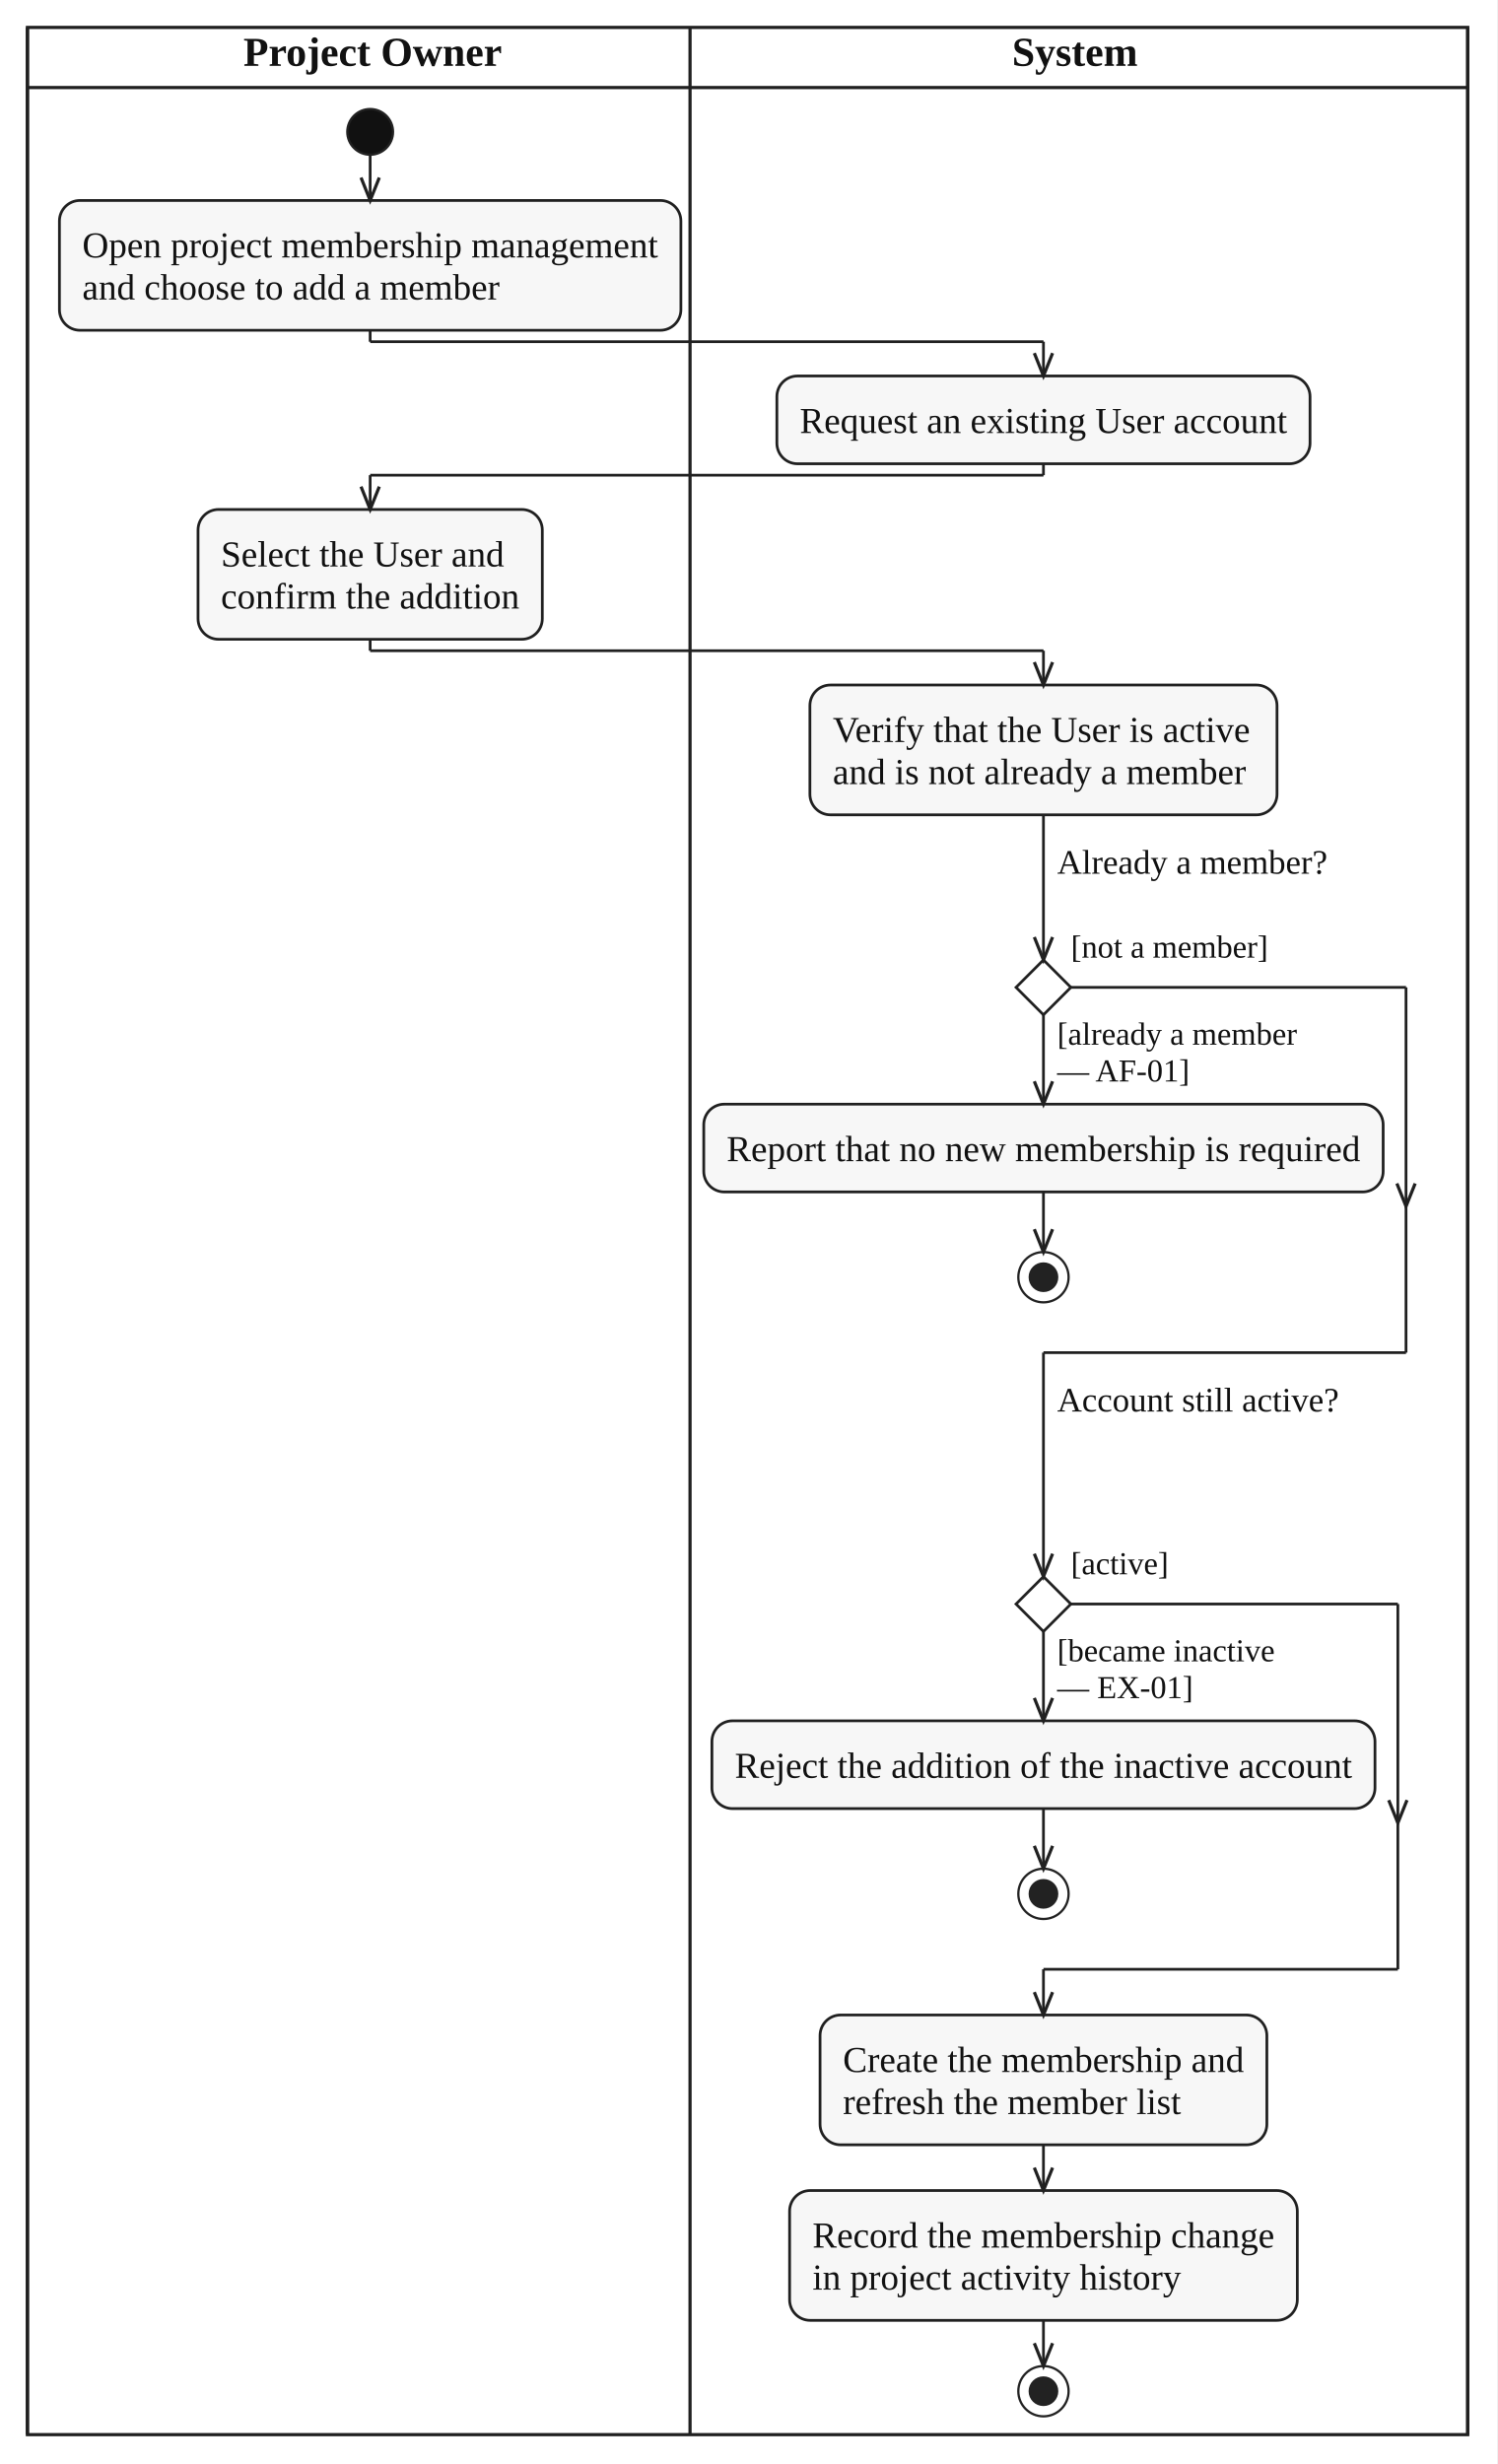
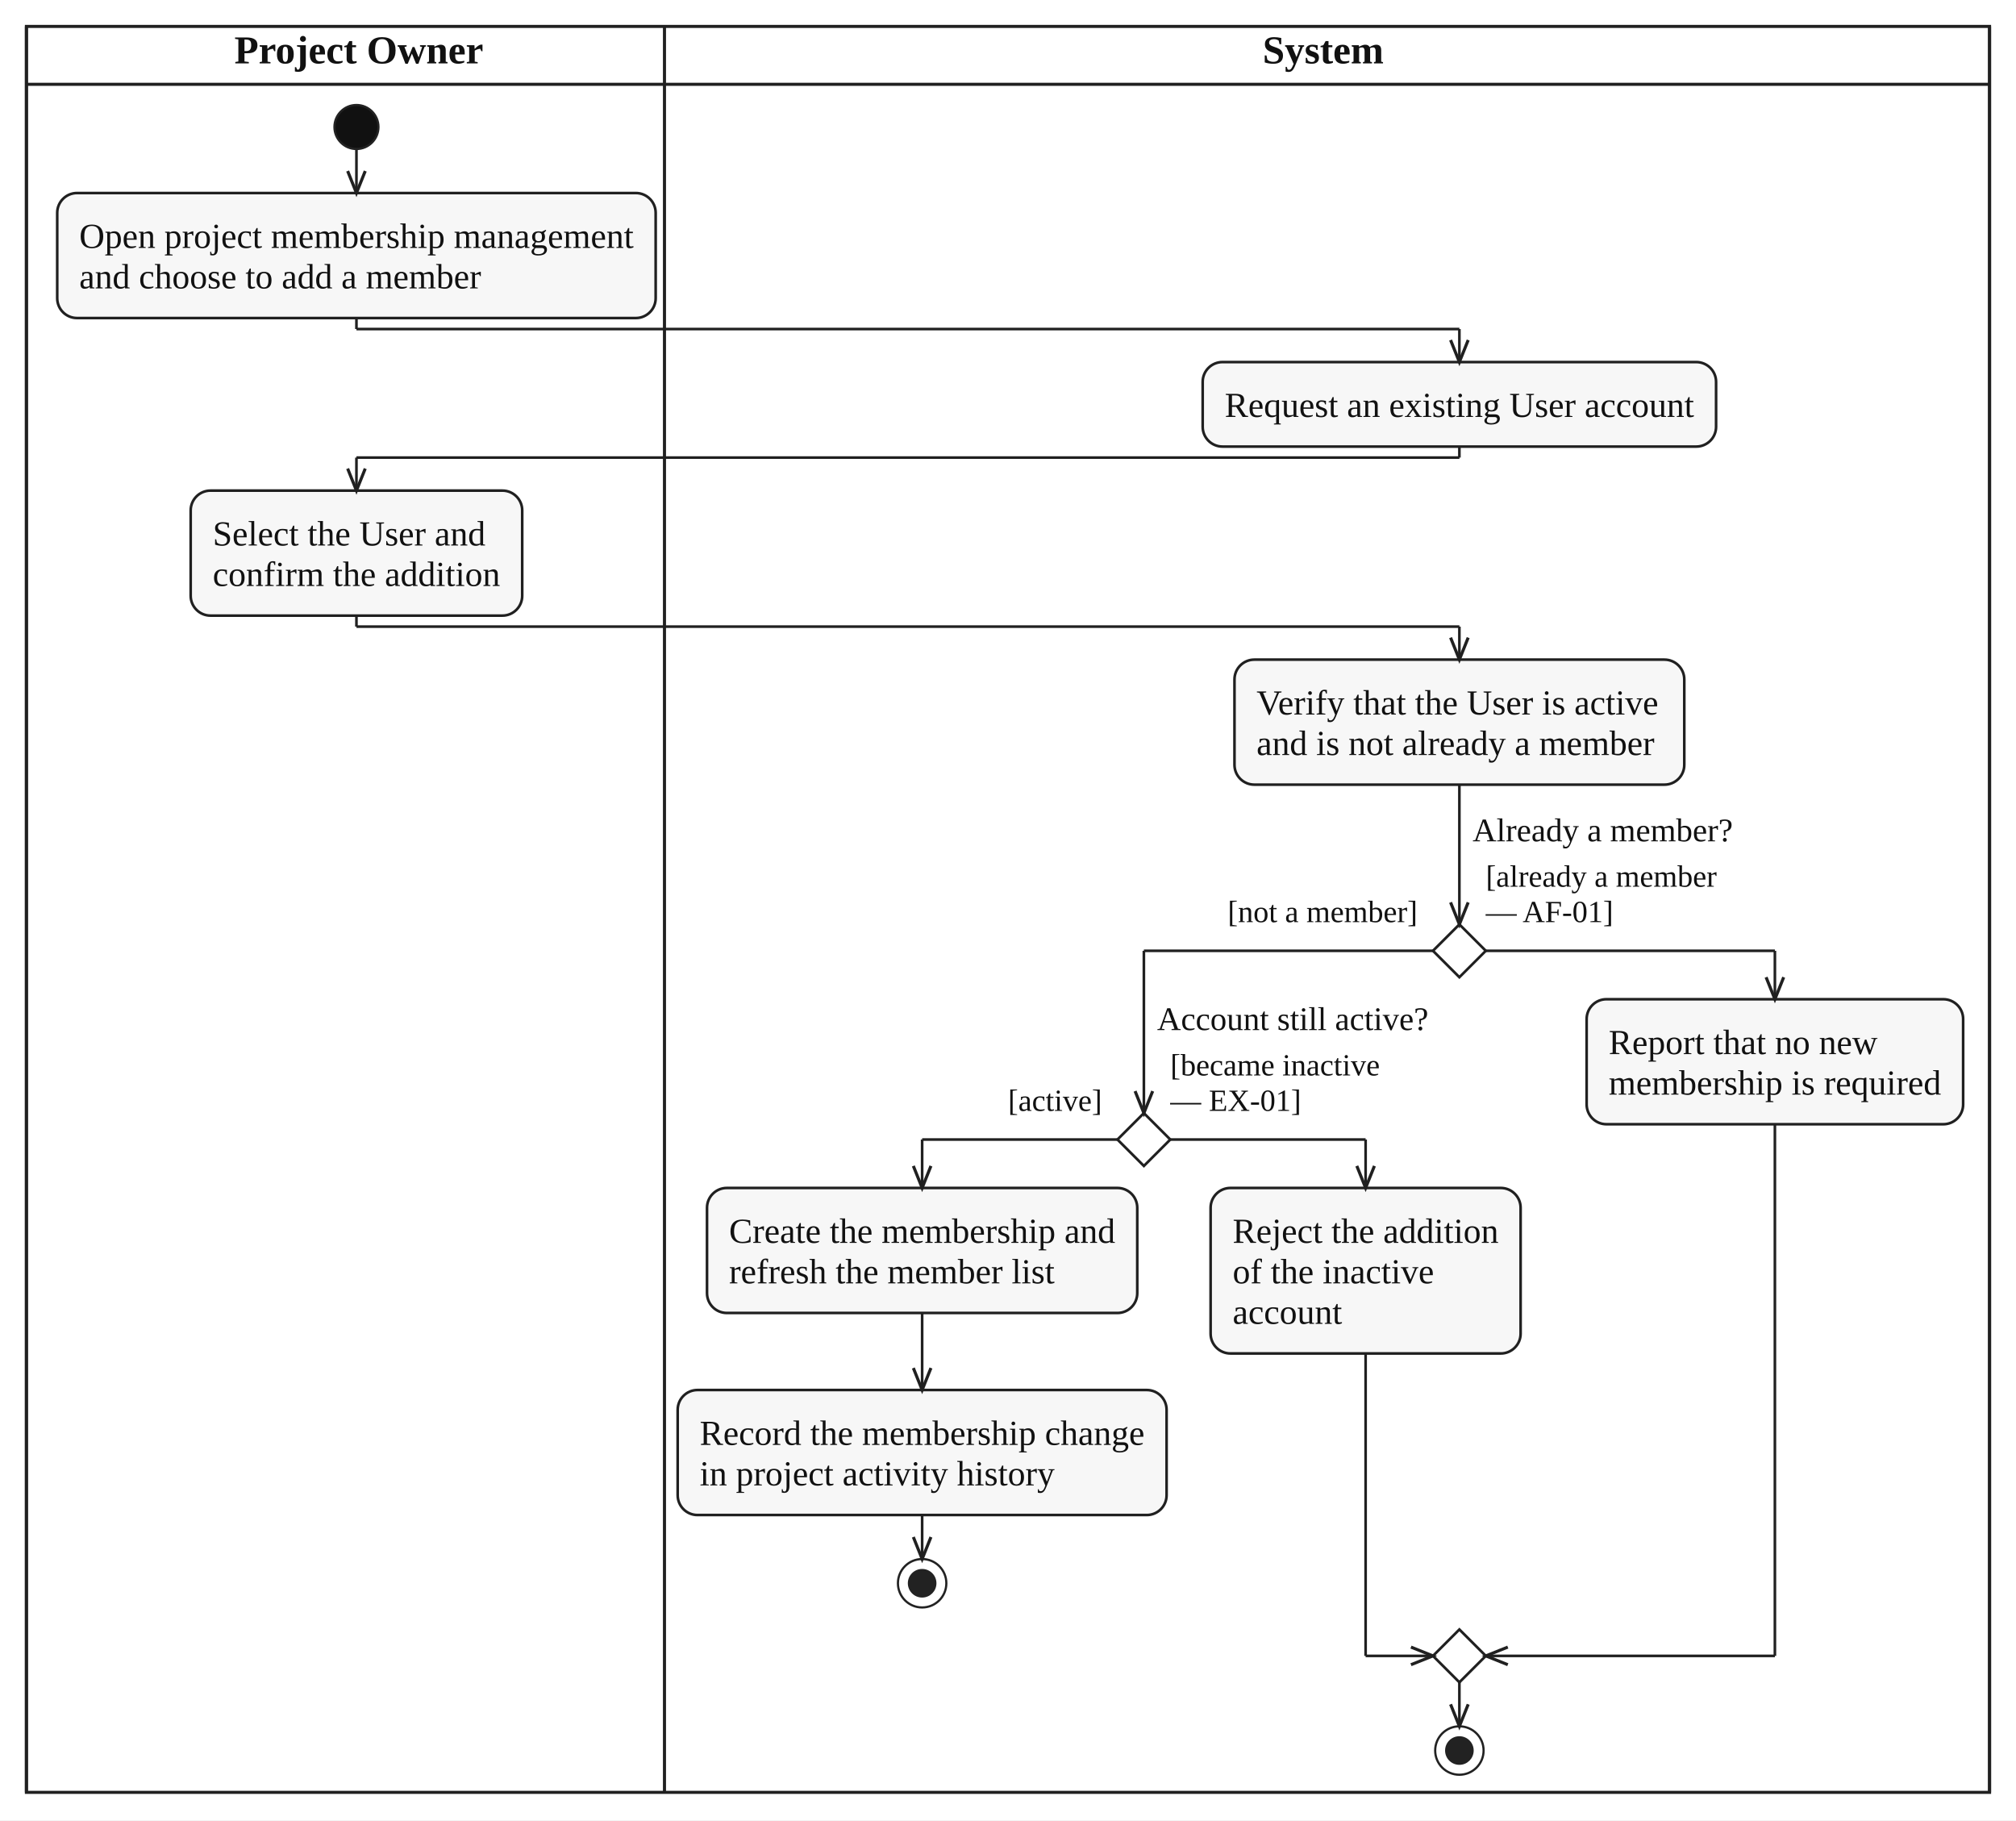
- <svg xmlns="http://www.w3.org/2000/svg" contentStyleType="text/css" height="1078px" preserveAspectRatio="none" style="width:655px;height:1078px;background:#FFFFFF;" version="1.1" viewBox="-5 0.394 655 1078" width="655px" zoomAndPan="magnify" data-pres-formatted="1">
-   <rect id="pres-background" x="-5" y="0.394" width="655" height="1078" fill="#FFFFFF" stroke="none" />
+ <svg xmlns="http://www.w3.org/2000/svg" contentStyleType="text/css" height="827px" preserveAspectRatio="none" style="width:916px;height:827px;background:#FFFFFF;" version="1.1" viewBox="-5 0.394 916 827" width="916px" zoomAndPan="magnify" data-pres-formatted="1">
+   <rect id="pres-background" x="-5" y="0.394" width="916" height="827" fill="#FFFFFF" stroke="none" />
  <defs />
  <g>
-     <rect fill="#FFFFFF" height="30.698" style="stroke:#FFFFFF;stroke-width:1.0;" width="615.43" x="15" y="12.394" />
+     <rect fill="#FFFFFF" height="30.698" style="stroke:#FFFFFF;stroke-width:1.0;" width="877.234" x="15" y="12.394" />
    <ellipse cx="156.957" cy="58.092" fill="#111111" rx="10" ry="10" style="stroke:#222222;stroke-width:1.0;" />
    <rect fill="#F7F7F7" height="56.797" rx="9" ry="9" style="stroke:#202020;stroke-width:1.2;" width="271.914" x="21" y="88.092" />
    <text fill="#111111" font-family="Times New Roman" font-size="16" lengthAdjust="spacing" textLength="251.914" x="31" y="113.029">Open project membership management</text>
    <text fill="#111111" font-family="Times New Roman" font-size="16" lengthAdjust="spacing" textLength="182.602" x="31" y="131.428">and choose to add a member</text>
    <rect fill="#F7F7F7" height="56.797" rx="9" ry="9" style="stroke:#202020;stroke-width:1.2;" width="150.633" x="81.641" y="223.287" />
    <text fill="#111111" font-family="Times New Roman" font-size="16" lengthAdjust="spacing" textLength="123.953" x="91.641" y="248.225">Select the User and</text>
    <text fill="#111111" font-family="Times New Roman" font-size="16" lengthAdjust="spacing" textLength="130.633" x="91.641" y="266.623">confirm the addition</text>
-     <line style="stroke:#202020;stroke-width:1.4;" x1="7" x2="7" y1="12.394" y2="1065.548" />
-     <rect fill="#F7F7F7" height="38.398" rx="9" ry="9" style="stroke:#202020;stroke-width:1.2;" width="233.273" x="334.91" y="164.889" />
-     <text fill="#111111" font-family="Times New Roman" font-size="16" lengthAdjust="spacing" textLength="213.273" x="344.91" y="189.826">Request an existing User account</text>
-     <rect fill="#F7F7F7" height="56.797" rx="9" ry="9" style="stroke:#202020;stroke-width:1.2;" width="204.375" x="349.359" y="300.084" />
-     <text fill="#111111" font-family="Times New Roman" font-size="16" lengthAdjust="spacing" textLength="184.375" x="359.359" y="325.022">Verify that the User is active</text>
-     <text fill="#111111" font-family="Times New Roman" font-size="16" lengthAdjust="spacing" textLength="180.82" x="359.359" y="343.42">and is not already a member</text>
-     <rect fill="#F7F7F7" height="38.398" rx="9" ry="9" style="stroke:#202020;stroke-width:1.2;" width="297.266" x="302.914" y="483.47" />
-     <text fill="#111111" font-family="Times New Roman" font-size="16" lengthAdjust="spacing" textLength="277.266" x="312.914" y="508.407">Report that no new membership is required</text>
-     <ellipse cx="451.547" cy="559.169" fill="none" rx="11" ry="11" style="stroke:#222222;stroke-width:1.0;" />
-     <ellipse cx="451.547" cy="559.169" fill="#222222" rx="6" ry="6" style="stroke:#222222;stroke-width:1.0;" />
-     <polygon fill="#FFFFFF" points="451.547,420.371,463.547,432.371,451.547,444.371,439.547,432.371,451.547,420.371" style="stroke:#202020;stroke-width:1.2;" />
-     <text fill="#111111" font-family="Times New Roman" font-size="15" lengthAdjust="spacing" textLength="118.272" x="457.547" y="382.629">Already a member?</text>
-     <text fill="#111111" font-family="Times New Roman" font-size="15" lengthAdjust="spacing" textLength="3.75" x="457.547" y="399.878"> </text>
-     <text fill="#111111" font-family="Times New Roman" font-size="15" lengthAdjust="spacing" textLength="3.75" x="457.547" y="417.127"> </text>
-     <text fill="#111111" font-family="Times New Roman" font-size="14" lengthAdjust="spacing" textLength="111.939" x="457.547" y="457.441">  [already a member</text>
-     <text fill="#111111" font-family="Times New Roman" font-size="14" lengthAdjust="spacing" textLength="65.721" x="457.547" y="473.54">  — AF-01]</text>
-     <text fill="#111111" font-family="Times New Roman" font-size="6" lengthAdjust="spacing" textLength="1.5" x="457.547" y="482.17"> </text>
-     <text fill="#111111" font-family="Times New Roman" font-size="14" lengthAdjust="spacing" textLength="93.297" x="463.547" y="419.343">[not a member]  </text>
-     <text fill="#111111" font-family="Times New Roman" font-size="6" lengthAdjust="spacing" textLength="1.5" x="463.547" y="427.973"> </text>
-     <rect fill="#F7F7F7" height="38.398" rx="9" ry="9" style="stroke:#202020;stroke-width:1.2;" width="290.117" x="306.488" y="753.255" />
-     <text fill="#111111" font-family="Times New Roman" font-size="16" lengthAdjust="spacing" textLength="270.117" x="316.488" y="778.192">Reject the addition of the inactive account</text>
-     <ellipse cx="451.547" cy="828.954" fill="none" rx="11" ry="11" style="stroke:#222222;stroke-width:1.0;" />
-     <ellipse cx="451.547" cy="828.954" fill="#222222" rx="6" ry="6" style="stroke:#222222;stroke-width:1.0;" />
-     <polygon fill="#FFFFFF" points="451.547,690.156,463.547,702.156,451.547,714.156,439.547,702.156,451.547,690.156" style="stroke:#202020;stroke-width:1.2;" />
-     <text fill="#111111" font-family="Times New Roman" font-size="15" lengthAdjust="spacing" textLength="123.289" x="457.547" y="617.918">Account still active?</text>
-     <text fill="#111111" font-family="Times New Roman" font-size="15" lengthAdjust="spacing" textLength="3.75" x="457.547" y="635.166"> </text>
-     <text fill="#111111" font-family="Times New Roman" font-size="15" lengthAdjust="spacing" textLength="3.75" x="457.547" y="652.415"> </text>
-     <text fill="#111111" font-family="Times New Roman" font-size="15" lengthAdjust="spacing" textLength="3.75" x="457.547" y="669.663"> </text>
-     <text fill="#111111" font-family="Times New Roman" font-size="15" lengthAdjust="spacing" textLength="3.75" x="457.547" y="686.912"> </text>
-     <text fill="#111111" font-family="Times New Roman" font-size="14" lengthAdjust="spacing" textLength="102.218" x="457.547" y="727.227">  [became inactive</text>
-     <text fill="#111111" font-family="Times New Roman" font-size="14" lengthAdjust="spacing" textLength="66.486" x="457.547" y="743.325">  — EX-01]</text>
-     <text fill="#111111" font-family="Times New Roman" font-size="6" lengthAdjust="spacing" textLength="1.5" x="457.547" y="751.955"> </text>
-     <text fill="#111111" font-family="Times New Roman" font-size="14" lengthAdjust="spacing" textLength="49.745" x="463.547" y="689.128">[active]  </text>
-     <text fill="#111111" font-family="Times New Roman" font-size="6" lengthAdjust="spacing" textLength="1.5" x="463.547" y="697.758"> </text>
-     <rect fill="#F7F7F7" height="56.797" rx="9" ry="9" style="stroke:#202020;stroke-width:1.2;" width="195.492" x="353.801" y="881.954" />
-     <text fill="#111111" font-family="Times New Roman" font-size="16" lengthAdjust="spacing" textLength="175.492" x="363.801" y="906.892">Create the membership and</text>
-     <text fill="#111111" font-family="Times New Roman" font-size="16" lengthAdjust="spacing" textLength="147.945" x="363.801" y="925.29">refresh the member list</text>
-     <rect fill="#F7F7F7" height="56.797" rx="9" ry="9" style="stroke:#202020;stroke-width:1.2;" width="222.148" x="340.473" y="958.751" />
-     <text fill="#111111" font-family="Times New Roman" font-size="16" lengthAdjust="spacing" textLength="202.148" x="350.473" y="983.688">Record the membership change</text>
-     <text fill="#111111" font-family="Times New Roman" font-size="16" lengthAdjust="spacing" textLength="161.297" x="350.473" y="1002.087">in project activity history</text>
-     <ellipse cx="451.547" cy="1046.548" fill="none" rx="11" ry="11" style="stroke:#222222;stroke-width:1.0;" />
-     <ellipse cx="451.547" cy="1046.548" fill="#222222" rx="6" ry="6" style="stroke:#222222;stroke-width:1.0;" />
-     <line style="stroke:#202020;stroke-width:1.4;" x1="296.914" x2="296.914" y1="12.394" y2="1065.548" />
-     <line style="stroke:#202020;stroke-width:1.4;" x1="637.18" x2="637.18" y1="12.394" y2="1065.548" />
+     <line style="stroke:#202020;stroke-width:1.4;" x1="7" x2="7" y1="12.394" y2="814.71" />
+     <rect fill="#F7F7F7" height="38.398" rx="9" ry="9" style="stroke:#202020;stroke-width:1.2;" width="233.273" x="541.457" y="164.889" />
+     <text fill="#111111" font-family="Times New Roman" font-size="16" lengthAdjust="spacing" textLength="213.273" x="551.457" y="189.826">Request an existing User account</text>
+     <rect fill="#F7F7F7" height="56.797" rx="9" ry="9" style="stroke:#202020;stroke-width:1.2;" width="204.375" x="555.906" y="300.084" />
+     <text fill="#111111" font-family="Times New Roman" font-size="16" lengthAdjust="spacing" textLength="184.375" x="565.906" y="325.022">Verify that the User is active</text>
+     <text fill="#111111" font-family="Times New Roman" font-size="16" lengthAdjust="spacing" textLength="180.82" x="565.906" y="343.42">and is not already a member</text>
+     <polygon fill="#FFFFFF" points="658.094,420.371,670.094,432.371,658.094,444.371,646.094,432.371,658.094,420.371" style="stroke:#202020;stroke-width:1.2;" />
+     <text fill="#111111" font-family="Times New Roman" font-size="15" lengthAdjust="spacing" textLength="118.272" x="664.094" y="382.629">Already a member?</text>
+     <text fill="#111111" font-family="Times New Roman" font-size="15" lengthAdjust="spacing" textLength="3.75" x="664.094" y="399.878"> </text>
+     <text fill="#111111" font-family="Times New Roman" font-size="15" lengthAdjust="spacing" textLength="3.75" x="664.094" y="417.127"> </text>
+     <text fill="#111111" font-family="Times New Roman" font-size="14" lengthAdjust="spacing" textLength="93.297" x="552.797" y="419.343">[not a member]  </text>
+     <text fill="#111111" font-family="Times New Roman" font-size="6" lengthAdjust="spacing" textLength="1.5" x="552.797" y="427.973"> </text>
+     <text fill="#111111" font-family="Times New Roman" font-size="14" lengthAdjust="spacing" textLength="111.939" x="670.094" y="403.244">  [already a member</text>
+     <text fill="#111111" font-family="Times New Roman" font-size="14" lengthAdjust="spacing" textLength="65.721" x="670.094" y="419.343">  — AF-01]</text>
+     <text fill="#111111" font-family="Times New Roman" font-size="6" lengthAdjust="spacing" textLength="1.5" x="670.094" y="427.973"> </text>
+     <polygon fill="#FFFFFF" points="514.738,506.117,526.738,518.117,514.738,530.117,502.738,518.117,514.738,506.117" style="stroke:#202020;stroke-width:1.2;" />
+     <text fill="#111111" font-family="Times New Roman" font-size="15" lengthAdjust="spacing" textLength="123.289" x="520.738" y="468.375">Account still active?</text>
+     <text fill="#111111" font-family="Times New Roman" font-size="15" lengthAdjust="spacing" textLength="3.75" x="520.738" y="485.623"> </text>
+     <text fill="#111111" font-family="Times New Roman" font-size="15" lengthAdjust="spacing" textLength="3.75" x="520.738" y="502.872"> </text>
+     <text fill="#111111" font-family="Times New Roman" font-size="14" lengthAdjust="spacing" textLength="49.745" x="452.993" y="505.088">[active]  </text>
+     <text fill="#111111" font-family="Times New Roman" font-size="6" lengthAdjust="spacing" textLength="1.5" x="452.993" y="513.718"> </text>
+     <text fill="#111111" font-family="Times New Roman" font-size="14" lengthAdjust="spacing" textLength="102.218" x="526.738" y="488.99">  [became inactive</text>
+     <text fill="#111111" font-family="Times New Roman" font-size="14" lengthAdjust="spacing" textLength="66.486" x="526.738" y="505.088">  — EX-01]</text>
+     <text fill="#111111" font-family="Times New Roman" font-size="6" lengthAdjust="spacing" textLength="1.5" x="526.738" y="513.718"> </text>
+     <rect fill="#F7F7F7" height="56.797" rx="9" ry="9" style="stroke:#202020;stroke-width:1.2;" width="195.492" x="316.242" y="540.117" />
+     <text fill="#111111" font-family="Times New Roman" font-size="16" lengthAdjust="spacing" textLength="175.492" x="326.242" y="565.054">Create the membership and</text>
+     <text fill="#111111" font-family="Times New Roman" font-size="16" lengthAdjust="spacing" textLength="147.945" x="326.242" y="583.453">refresh the member list</text>
+     <rect fill="#F7F7F7" height="56.797" rx="9" ry="9" style="stroke:#202020;stroke-width:1.2;" width="222.148" x="302.914" y="631.914" />
+     <text fill="#111111" font-family="Times New Roman" font-size="16" lengthAdjust="spacing" textLength="202.148" x="312.914" y="656.851">Record the membership change</text>
+     <text fill="#111111" font-family="Times New Roman" font-size="16" lengthAdjust="spacing" textLength="161.297" x="312.914" y="675.25">in project activity history</text>
+     <ellipse cx="413.988" cy="719.71" fill="none" rx="11" ry="11" style="stroke:#222222;stroke-width:1.0;" />
+     <ellipse cx="413.988" cy="719.71" fill="#222222" rx="6" ry="6" style="stroke:#222222;stroke-width:1.0;" />
+     <rect fill="#F7F7F7" height="75.195" rx="9" ry="9" style="stroke:#202020;stroke-width:1.2;" width="140.852" x="545.062" y="540.117" />
+     <text fill="#111111" font-family="Times New Roman" font-size="16" lengthAdjust="spacing" textLength="120.852" x="555.062" y="565.054">Reject the addition</text>
+     <text fill="#111111" font-family="Times New Roman" font-size="16" lengthAdjust="spacing" textLength="91.516" x="555.062" y="583.453">of the inactive</text>
+     <text fill="#111111" font-family="Times New Roman" font-size="16" lengthAdjust="spacing" textLength="49.75" x="555.062" y="601.851">account</text>
+     <rect fill="#F7F7F7" height="56.797" rx="9" ry="9" style="stroke:#202020;stroke-width:1.2;" width="171.07" x="715.914" y="454.371" />
+     <text fill="#111111" font-family="Times New Roman" font-size="16" lengthAdjust="spacing" textLength="122.195" x="725.914" y="479.309">Report that no new</text>
+     <text fill="#111111" font-family="Times New Roman" font-size="16" lengthAdjust="spacing" textLength="151.07" x="725.914" y="497.707">membership is required</text>
+     <polygon fill="#FFFFFF" points="658.094,740.71,670.094,752.71,658.094,764.71,646.094,752.71,658.094,740.71" style="stroke:#202020;stroke-width:1.2;" />
+     <ellipse cx="658.094" cy="795.71" fill="none" rx="11" ry="11" style="stroke:#222222;stroke-width:1.0;" />
+     <ellipse cx="658.094" cy="795.71" fill="#222222" rx="6" ry="6" style="stroke:#222222;stroke-width:1.0;" />
+     <line style="stroke:#202020;stroke-width:1.4;" x1="296.914" x2="296.914" y1="12.394" y2="814.71" />
+     <line style="stroke:#202020;stroke-width:1.4;" x1="898.984" x2="898.984" y1="12.394" y2="814.71" />
    <line style="stroke:#202020;stroke-width:1.2;" x1="156.957" x2="156.957" y1="68.092" y2="88.092" />
    <polyline points="152.957,78.092 156.957,88.092 160.957,78.092" fill="none" stroke="#202020" stroke-width="1.4" stroke-linejoin="miter" stroke-linecap="butt" class="open-arrowhead" />
-     <line style="stroke:#202020;stroke-width:1.2;" x1="451.547" x2="451.547" y1="521.868" y2="548.169" />
-     <polyline points="447.547,538.169 451.547,548.169 455.547,538.169" fill="none" stroke="#202020" stroke-width="1.4" stroke-linejoin="miter" stroke-linecap="butt" class="open-arrowhead" />
-     <line style="stroke:#202020;stroke-width:1.2;" x1="451.547" x2="451.547" y1="444.371" y2="483.47" />
-     <polyline points="447.547,473.47 451.547,483.47 455.547,473.47" fill="none" stroke="#202020" stroke-width="1.4" stroke-linejoin="miter" stroke-linecap="butt" class="open-arrowhead" />
-     <line style="stroke:#202020;stroke-width:1.2;" x1="463.547" x2="610.18" y1="432.371" y2="432.371" />
-     <polyline points="606.18,518.169 610.18,528.169 614.18,518.169" fill="none" stroke="#202020" stroke-width="1.4" stroke-linejoin="miter" stroke-linecap="butt" class="open-arrowhead" />
-     <line style="stroke:#202020;stroke-width:1.2;" x1="610.18" x2="610.18" y1="432.371" y2="592.169" />
-     <line style="stroke:#202020;stroke-width:1.2;" x1="610.18" x2="451.547" y1="592.169" y2="592.169" />
-     <line style="stroke:#202020;stroke-width:1.2;" x1="451.547" x2="451.547" y1="592.169" y2="690.156" />
-     <polyline points="447.547,680.156 451.547,690.156 455.547,680.156" fill="none" stroke="#202020" stroke-width="1.4" stroke-linejoin="miter" stroke-linecap="butt" class="open-arrowhead" />
-     <line style="stroke:#202020;stroke-width:1.2;" x1="451.547" x2="451.547" y1="356.881" y2="420.371" />
-     <polyline points="447.547,410.371 451.547,420.371 455.547,410.371" fill="none" stroke="#202020" stroke-width="1.4" stroke-linejoin="miter" stroke-linecap="butt" class="open-arrowhead" />
-     <line style="stroke:#202020;stroke-width:1.2;" x1="451.547" x2="451.547" y1="791.653" y2="817.954" />
-     <polyline points="447.547,807.954 451.547,817.954 455.547,807.954" fill="none" stroke="#202020" stroke-width="1.4" stroke-linejoin="miter" stroke-linecap="butt" class="open-arrowhead" />
-     <line style="stroke:#202020;stroke-width:1.2;" x1="451.547" x2="451.547" y1="714.156" y2="753.255" />
-     <polyline points="447.547,743.255 451.547,753.255 455.547,743.255" fill="none" stroke="#202020" stroke-width="1.4" stroke-linejoin="miter" stroke-linecap="butt" class="open-arrowhead" />
-     <line style="stroke:#202020;stroke-width:1.2;" x1="463.547" x2="606.606" y1="702.156" y2="702.156" />
-     <polyline points="602.606,787.954 606.606,797.954 610.606,787.954" fill="none" stroke="#202020" stroke-width="1.4" stroke-linejoin="miter" stroke-linecap="butt" class="open-arrowhead" />
-     <line style="stroke:#202020;stroke-width:1.2;" x1="606.606" x2="606.606" y1="702.156" y2="861.954" />
-     <line style="stroke:#202020;stroke-width:1.2;" x1="606.606" x2="451.547" y1="861.954" y2="861.954" />
-     <line style="stroke:#202020;stroke-width:1.2;" x1="451.547" x2="451.547" y1="861.954" y2="881.954" />
-     <polyline points="447.547,871.954 451.547,881.954 455.547,871.954" fill="none" stroke="#202020" stroke-width="1.4" stroke-linejoin="miter" stroke-linecap="butt" class="open-arrowhead" />
-     <line style="stroke:#202020;stroke-width:1.2;" x1="451.547" x2="451.547" y1="938.751" y2="958.751" />
-     <polyline points="447.547,948.751 451.547,958.751 455.547,948.751" fill="none" stroke="#202020" stroke-width="1.4" stroke-linejoin="miter" stroke-linecap="butt" class="open-arrowhead" />
-     <line style="stroke:#202020;stroke-width:1.2;" x1="451.547" x2="451.547" y1="1015.548" y2="1035.548" />
-     <polyline points="447.547,1025.548 451.547,1035.548 455.547,1025.548" fill="none" stroke="#202020" stroke-width="1.4" stroke-linejoin="miter" stroke-linecap="butt" class="open-arrowhead" />
+     <line style="stroke:#202020;stroke-width:1.2;" x1="413.988" x2="413.988" y1="596.914" y2="631.914" />
+     <polyline points="409.988,621.914 413.988,631.914 417.988,621.914" fill="none" stroke="#202020" stroke-width="1.4" stroke-linejoin="miter" stroke-linecap="butt" class="open-arrowhead" />
+     <line style="stroke:#202020;stroke-width:1.2;" x1="413.988" x2="413.988" y1="688.71" y2="708.71" />
+     <polyline points="409.988,698.71 413.988,708.71 417.988,698.71" fill="none" stroke="#202020" stroke-width="1.4" stroke-linejoin="miter" stroke-linecap="butt" class="open-arrowhead" />
+     <line style="stroke:#202020;stroke-width:1.2;" x1="502.738" x2="413.988" y1="518.117" y2="518.117" />
+     <line style="stroke:#202020;stroke-width:1.2;" x1="413.988" x2="413.988" y1="518.117" y2="540.117" />
+     <polyline points="409.988,530.117 413.988,540.117 417.988,530.117" fill="none" stroke="#202020" stroke-width="1.4" stroke-linejoin="miter" stroke-linecap="butt" class="open-arrowhead" />
+     <line style="stroke:#202020;stroke-width:1.2;" x1="526.738" x2="615.488" y1="518.117" y2="518.117" />
+     <line style="stroke:#202020;stroke-width:1.2;" x1="615.488" x2="615.488" y1="518.117" y2="540.117" />
+     <polyline points="611.488,530.117 615.488,540.117 619.488,530.117" fill="none" stroke="#202020" stroke-width="1.4" stroke-linejoin="miter" stroke-linecap="butt" class="open-arrowhead" />
+     <line style="stroke:#202020;stroke-width:1.2;" x1="615.488" x2="615.488" y1="615.312" y2="752.71" />
+     <line style="stroke:#202020;stroke-width:1.2;" x1="615.488" x2="646.094" y1="752.71" y2="752.71" />
+     <polyline points="636.094,748.71 646.094,752.71 636.094,756.71" fill="none" stroke="#202020" stroke-width="1.4" stroke-linejoin="miter" stroke-linecap="butt" class="open-arrowhead" />
+     <line style="stroke:#202020;stroke-width:1.2;" x1="646.094" x2="514.738" y1="432.371" y2="432.371" />
+     <line style="stroke:#202020;stroke-width:1.2;" x1="514.738" x2="514.738" y1="432.371" y2="506.117" />
+     <polyline points="510.738,496.117 514.738,506.117 518.738,496.117" fill="none" stroke="#202020" stroke-width="1.4" stroke-linejoin="miter" stroke-linecap="butt" class="open-arrowhead" />
+     <line style="stroke:#202020;stroke-width:1.2;" x1="670.094" x2="801.449" y1="432.371" y2="432.371" />
+     <line style="stroke:#202020;stroke-width:1.2;" x1="801.449" x2="801.449" y1="432.371" y2="454.371" />
+     <polyline points="797.449,444.371 801.449,454.371 805.449,444.371" fill="none" stroke="#202020" stroke-width="1.4" stroke-linejoin="miter" stroke-linecap="butt" class="open-arrowhead" />
+     <line style="stroke:#202020;stroke-width:1.2;" x1="801.449" x2="801.449" y1="511.168" y2="752.71" />
+     <line style="stroke:#202020;stroke-width:1.2;" x1="801.449" x2="670.094" y1="752.71" y2="752.71" />
+     <polyline points="680.094,748.71 670.094,752.71 680.094,756.71" fill="none" stroke="#202020" stroke-width="1.4" stroke-linejoin="miter" stroke-linecap="butt" class="open-arrowhead" />
+     <line style="stroke:#202020;stroke-width:1.2;" x1="658.094" x2="658.094" y1="356.881" y2="420.371" />
+     <polyline points="654.094,410.371 658.094,420.371 662.094,410.371" fill="none" stroke="#202020" stroke-width="1.4" stroke-linejoin="miter" stroke-linecap="butt" class="open-arrowhead" />
+     <line style="stroke:#202020;stroke-width:1.2;" x1="658.094" x2="658.094" y1="764.71" y2="784.71" />
+     <polyline points="654.094,774.71 658.094,784.71 662.094,774.71" fill="none" stroke="#202020" stroke-width="1.4" stroke-linejoin="miter" stroke-linecap="butt" class="open-arrowhead" />
    <line style="stroke:#202020;stroke-width:1.2;" x1="156.957" x2="156.957" y1="144.889" y2="149.889" />
-     <line style="stroke:#202020;stroke-width:1.2;" x1="156.957" x2="451.547" y1="149.889" y2="149.889" />
-     <line style="stroke:#202020;stroke-width:1.2;" x1="451.547" x2="451.547" y1="149.889" y2="164.889" />
-     <polyline points="447.547,154.889 451.547,164.889 455.547,154.889" fill="none" stroke="#202020" stroke-width="1.4" stroke-linejoin="miter" stroke-linecap="butt" class="open-arrowhead" />
-     <line style="stroke:#202020;stroke-width:1.2;" x1="451.547" x2="451.547" y1="203.287" y2="208.287" />
-     <line style="stroke:#202020;stroke-width:1.2;" x1="451.547" x2="156.957" y1="208.287" y2="208.287" />
+     <line style="stroke:#202020;stroke-width:1.2;" x1="156.957" x2="658.094" y1="149.889" y2="149.889" />
+     <line style="stroke:#202020;stroke-width:1.2;" x1="658.094" x2="658.094" y1="149.889" y2="164.889" />
+     <polyline points="654.094,154.889 658.094,164.889 662.094,154.889" fill="none" stroke="#202020" stroke-width="1.4" stroke-linejoin="miter" stroke-linecap="butt" class="open-arrowhead" />
+     <line style="stroke:#202020;stroke-width:1.2;" x1="658.094" x2="658.094" y1="203.287" y2="208.287" />
+     <line style="stroke:#202020;stroke-width:1.2;" x1="658.094" x2="156.957" y1="208.287" y2="208.287" />
    <line style="stroke:#202020;stroke-width:1.2;" x1="156.957" x2="156.957" y1="208.287" y2="223.287" />
    <polyline points="152.957,213.287 156.957,223.287 160.957,213.287" fill="none" stroke="#202020" stroke-width="1.4" stroke-linejoin="miter" stroke-linecap="butt" class="open-arrowhead" />
    <line style="stroke:#202020;stroke-width:1.2;" x1="156.957" x2="156.957" y1="280.084" y2="285.084" />
-     <line style="stroke:#202020;stroke-width:1.2;" x1="156.957" x2="451.547" y1="285.084" y2="285.084" />
-     <line style="stroke:#202020;stroke-width:1.2;" x1="451.547" x2="451.547" y1="285.084" y2="300.084" />
-     <polyline points="447.547,290.084 451.547,300.084 455.547,290.084" fill="none" stroke="#202020" stroke-width="1.4" stroke-linejoin="miter" stroke-linecap="butt" class="open-arrowhead" />
+     <line style="stroke:#202020;stroke-width:1.2;" x1="156.957" x2="658.094" y1="285.084" y2="285.084" />
+     <line style="stroke:#202020;stroke-width:1.2;" x1="658.094" x2="658.094" y1="285.084" y2="300.084" />
+     <polyline points="654.094,290.084 658.094,300.084 662.094,290.084" fill="none" stroke="#202020" stroke-width="1.4" stroke-linejoin="miter" stroke-linecap="butt" class="open-arrowhead" />
    <text fill="#111111" font-family="Times New Roman" font-size="18" font-weight="bold" lengthAdjust="spacing" textLength="113.44" x="101.487" y="29.198">Project Owner</text>
    <text fill="#111111" font-family="Times New Roman" font-size="7" font-weight="bold" lengthAdjust="spacing" textLength="1.75" x="96.987" y="39.627"> </text>
-     <text fill="#111111" font-family="Times New Roman" font-size="18" font-weight="bold" lengthAdjust="spacing" textLength="54.993" x="437.8" y="29.198">System</text>
-     <text fill="#111111" font-family="Times New Roman" font-size="7" font-weight="bold" lengthAdjust="spacing" textLength="1.75" x="433.3" y="39.627"> </text>
+     <text fill="#111111" font-family="Times New Roman" font-size="18" font-weight="bold" lengthAdjust="spacing" textLength="54.993" x="568.703" y="29.198">System</text>
+     <text fill="#111111" font-family="Times New Roman" font-size="7" font-weight="bold" lengthAdjust="spacing" textLength="1.75" x="564.203" y="39.627"> </text>
  </g>
  <g id="pres-frame" fill="none" stroke="#202020" stroke-width="1.4">
-     <rect x="7" y="12.394" width="630.18" height="1053.154" />
-     <line x1="7" x2="637.18" y1="38.698" y2="38.698" />
+     <rect x="7" y="12.394" width="891.984" height="802.317" />
+     <line x1="7" x2="898.984" y1="38.698" y2="38.698" />
  </g>
</svg>
